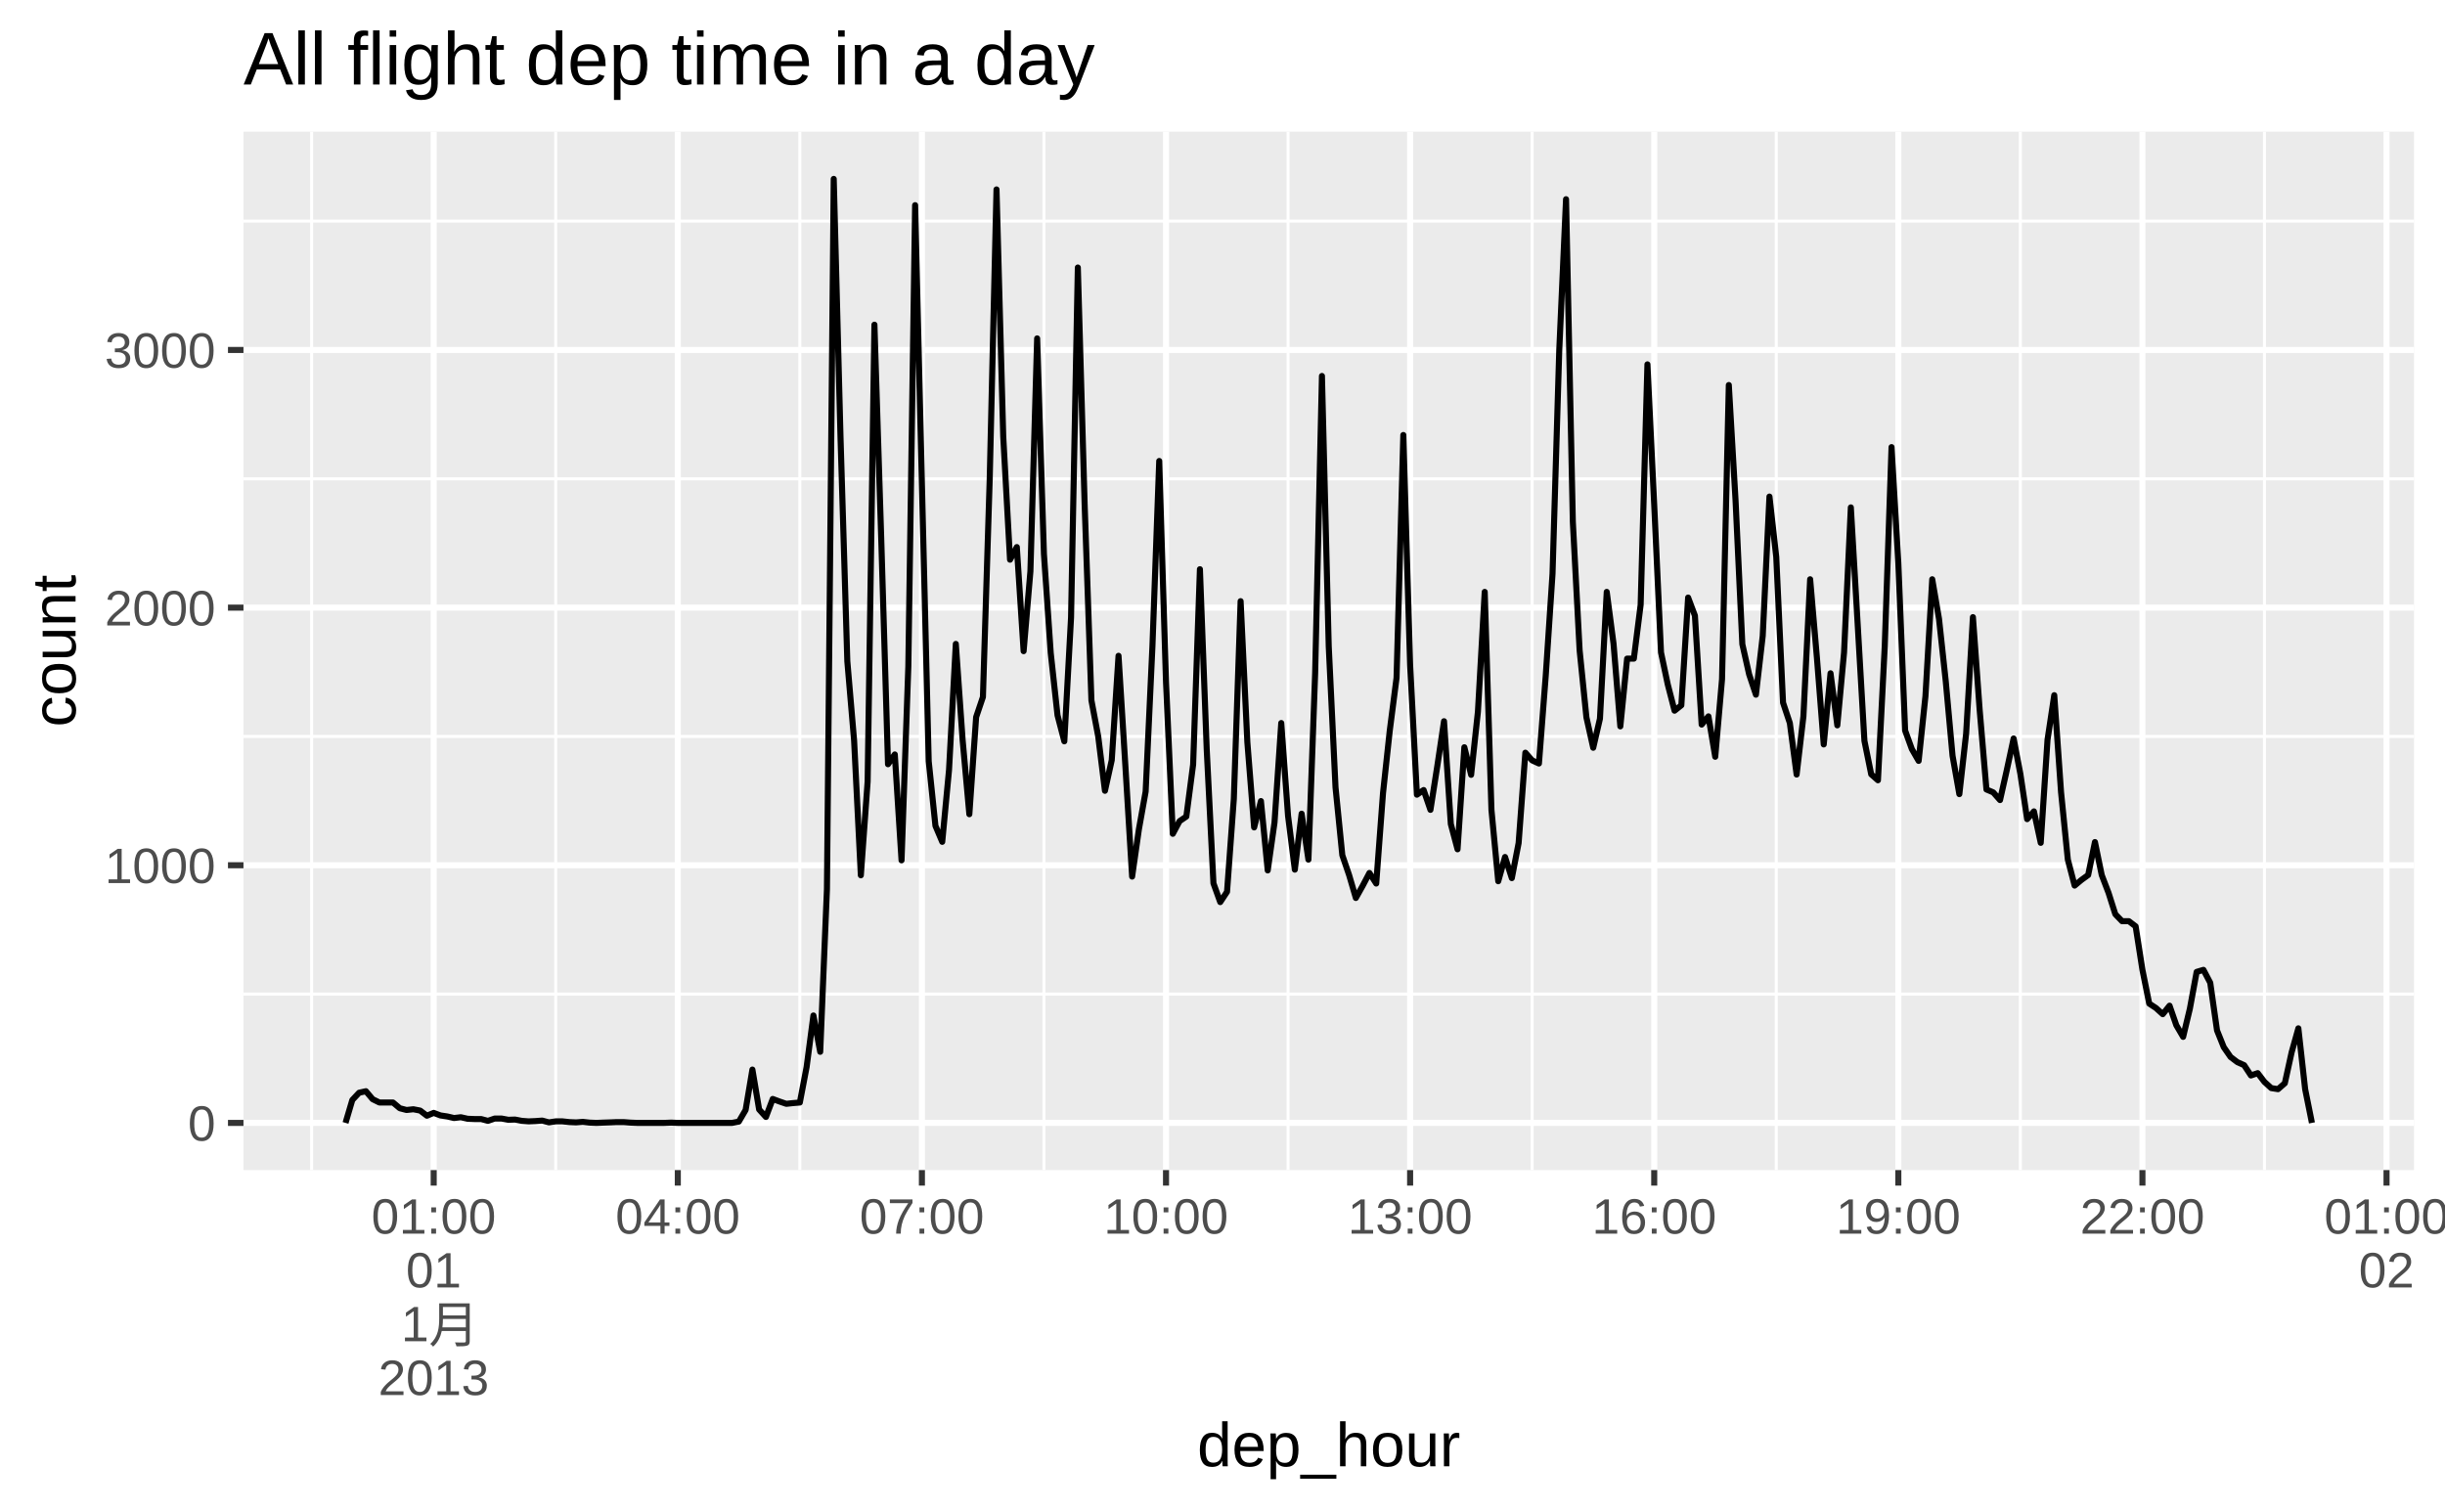
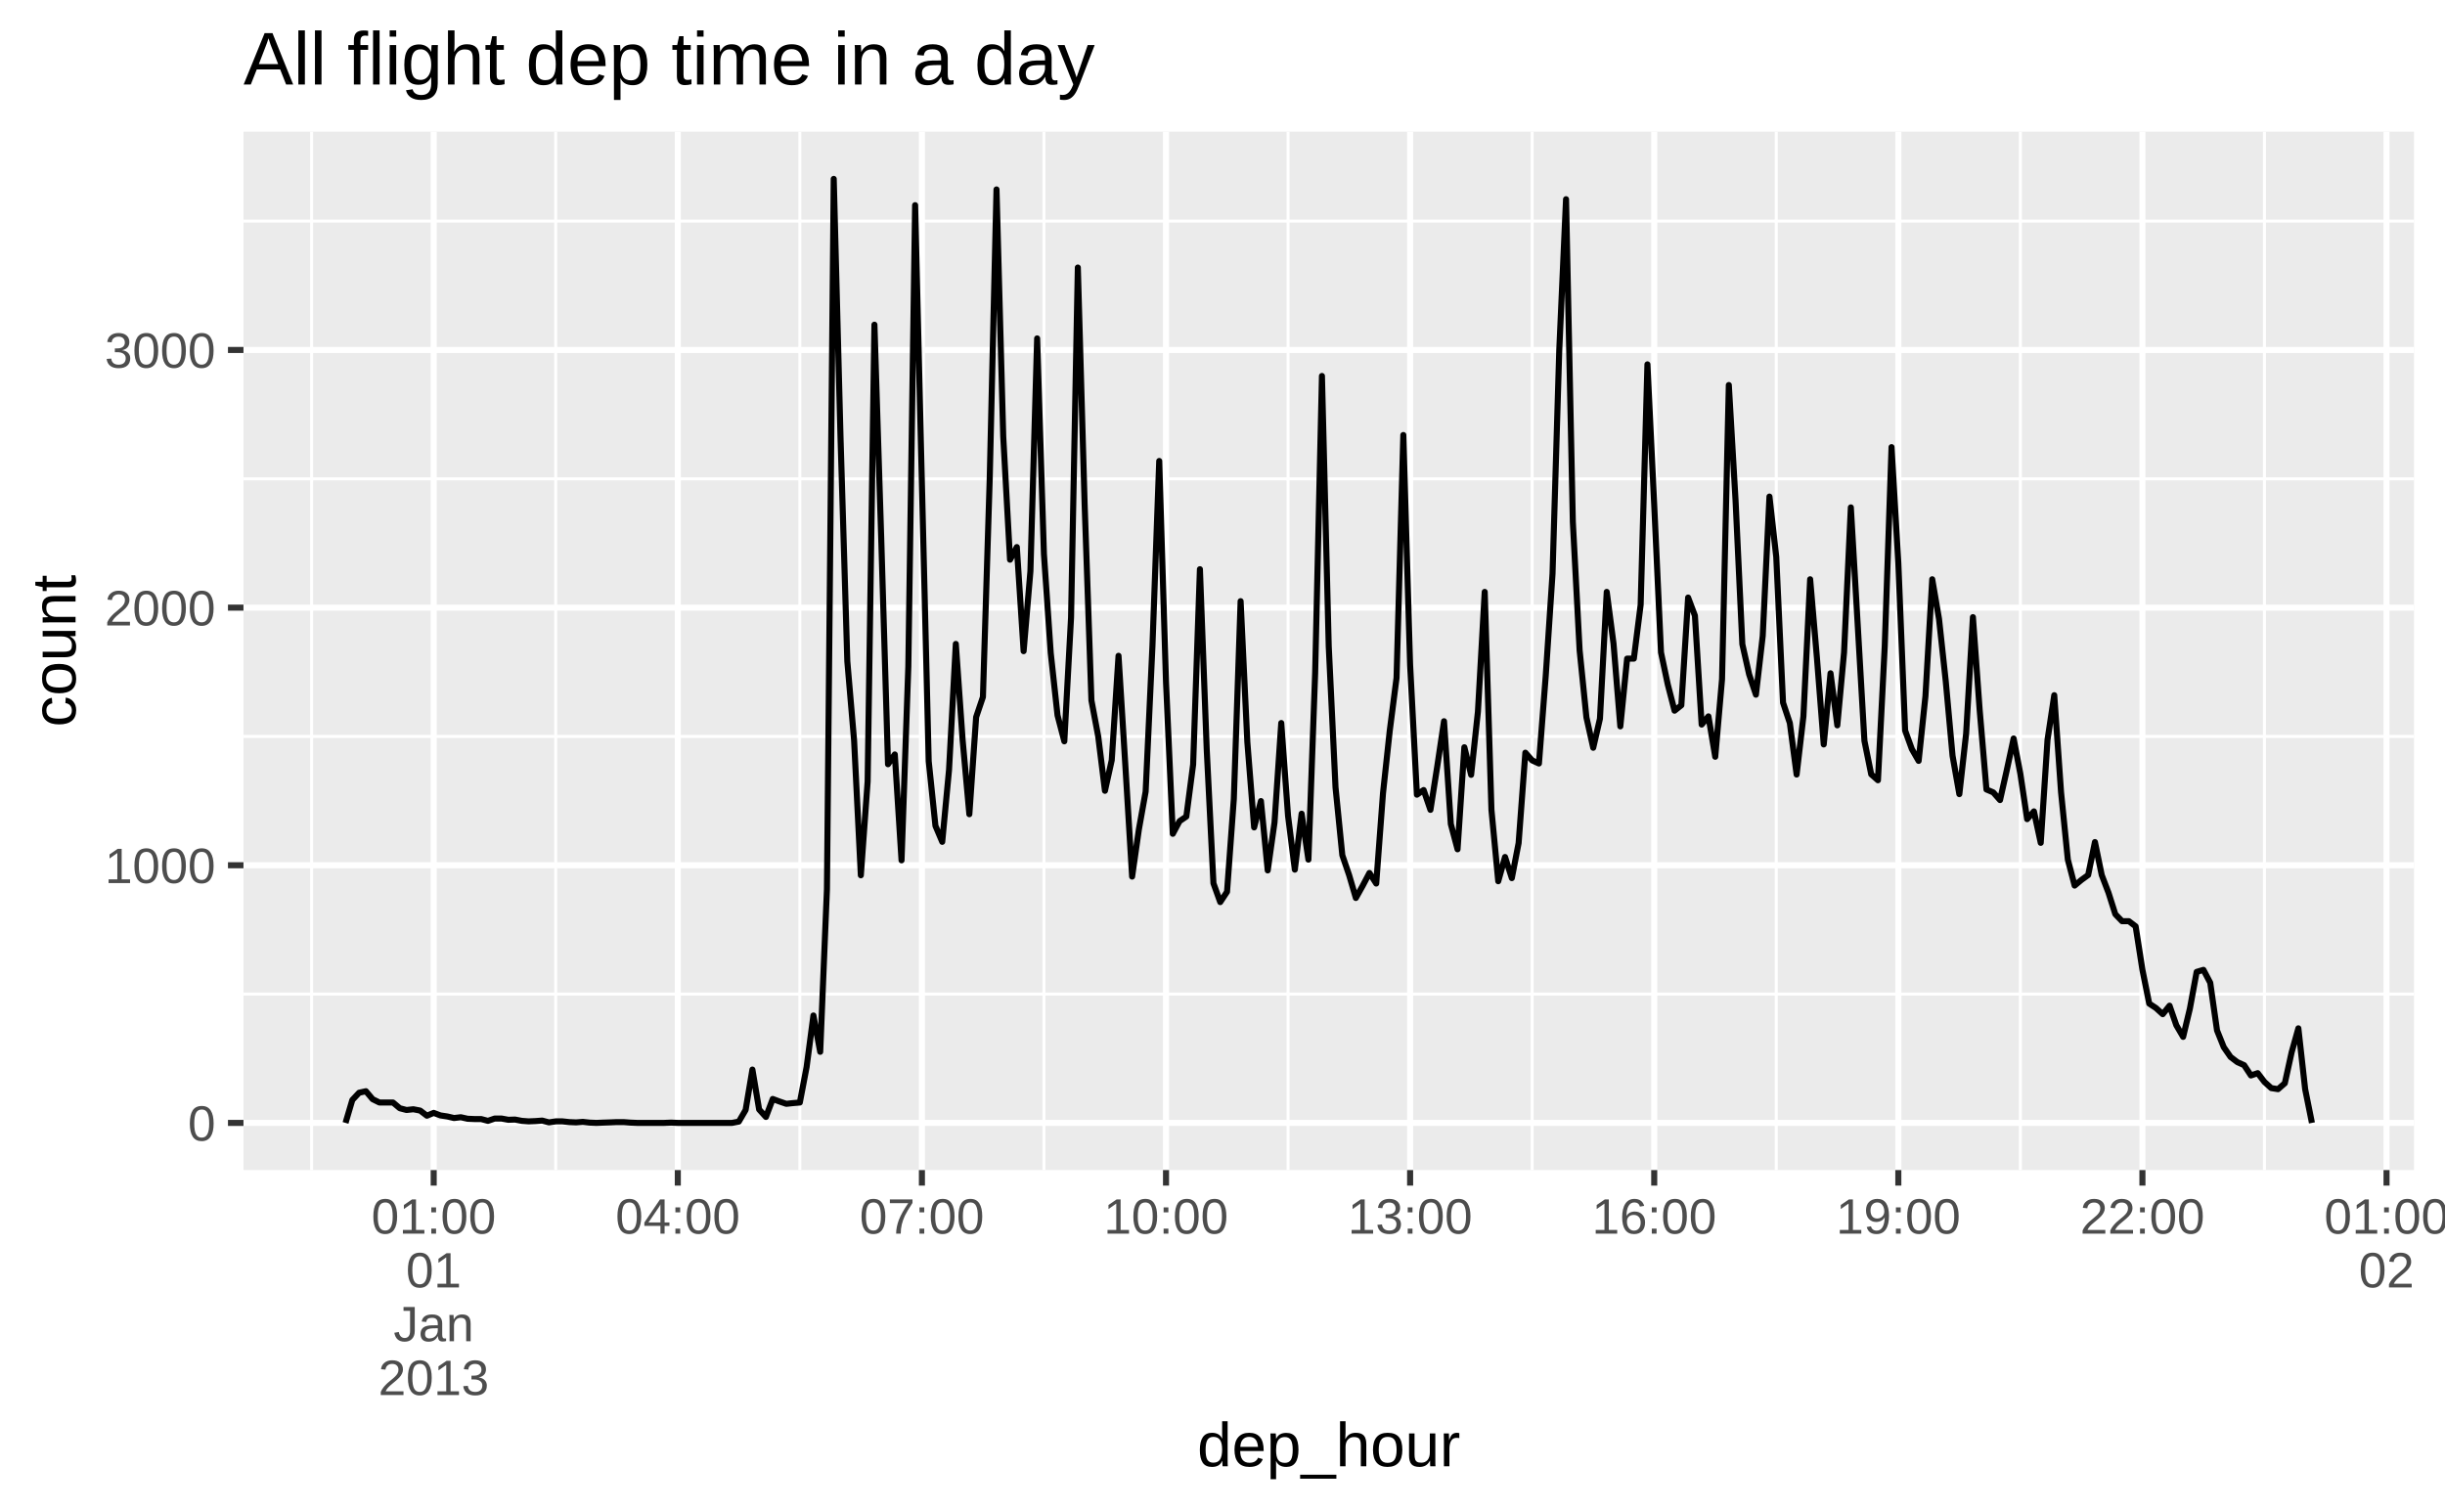
<svg xmlns="http://www.w3.org/2000/svg" viewBox="0 0 432.00 266.98">
  <defs>
    <style type="text/css">
    line, polyline, polygon, path, rect, circle {
      fill: none;
      stroke: #000000;
      stroke-linecap: round;
      stroke-linejoin: round;
      stroke-miterlimit: 10.00;
    }
  </style>
  </defs>
  <rect width="100%" height="100%" style="stroke: none; fill: #FFFFFF;" />
  <rect x="0" y="-0" width="432.00" height="266.98" style="stroke-width: 1.07; stroke: #FFFFFF; fill: #FFFFFF;" />
  <defs>
    <clipPath id="cpNDMuMDJ8NDI2LjUyfDIwNi43NHwyMy4yNw==">
      <rect x="43.02" y="23.27" width="383.50" height="183.47" />
    </clipPath>
  </defs>
  <rect x="43.02" y="23.27" width="383.50" height="183.47" style="stroke-width: 1.07; stroke: none; fill: #EBEBEB;" clip-path="url(#cpNDMuMDJ8NDI2LjUyfDIwNi43NHwyMy4yNw==)" />
  <polyline points="43.02,175.64 426.52,175.64 " style="stroke-width: 0.53; stroke: #FFFFFF; stroke-linecap: butt;" clip-path="url(#cpNDMuMDJ8NDI2LjUyfDIwNi43NHwyMy4yNw==)" />
  <polyline points="43.02,130.12 426.52,130.12 " style="stroke-width: 0.53; stroke: #FFFFFF; stroke-linecap: butt;" clip-path="url(#cpNDMuMDJ8NDI2LjUyfDIwNi43NHwyMy4yNw==)" />
  <polyline points="43.02,84.60 426.52,84.60 " style="stroke-width: 0.53; stroke: #FFFFFF; stroke-linecap: butt;" clip-path="url(#cpNDMuMDJ8NDI2LjUyfDIwNi43NHwyMy4yNw==)" />
  <polyline points="43.02,39.07 426.52,39.07 " style="stroke-width: 0.53; stroke: #FFFFFF; stroke-linecap: butt;" clip-path="url(#cpNDMuMDJ8NDI2LjUyfDIwNi43NHwyMy4yNw==)" />
  <polyline points="55.06,206.74 55.06,23.27 " style="stroke-width: 0.53; stroke: #FFFFFF; stroke-linecap: butt;" clip-path="url(#cpNDMuMDJ8NDI2LjUyfDIwNi43NHwyMy4yNw==)" />
  <polyline points="98.19,206.74 98.19,23.27 " style="stroke-width: 0.53; stroke: #FFFFFF; stroke-linecap: butt;" clip-path="url(#cpNDMuMDJ8NDI2LjUyfDIwNi43NHwyMy4yNw==)" />
  <polyline points="141.32,206.74 141.32,23.27 " style="stroke-width: 0.53; stroke: #FFFFFF; stroke-linecap: butt;" clip-path="url(#cpNDMuMDJ8NDI2LjUyfDIwNi43NHwyMy4yNw==)" />
  <polyline points="184.45,206.74 184.45,23.27 " style="stroke-width: 0.53; stroke: #FFFFFF; stroke-linecap: butt;" clip-path="url(#cpNDMuMDJ8NDI2LjUyfDIwNi43NHwyMy4yNw==)" />
  <polyline points="227.58,206.74 227.58,23.27 " style="stroke-width: 0.53; stroke: #FFFFFF; stroke-linecap: butt;" clip-path="url(#cpNDMuMDJ8NDI2LjUyfDIwNi43NHwyMy4yNw==)" />
  <polyline points="270.71,206.74 270.71,23.27 " style="stroke-width: 0.53; stroke: #FFFFFF; stroke-linecap: butt;" clip-path="url(#cpNDMuMDJ8NDI2LjUyfDIwNi43NHwyMy4yNw==)" />
  <polyline points="313.84,206.74 313.84,23.27 " style="stroke-width: 0.53; stroke: #FFFFFF; stroke-linecap: butt;" clip-path="url(#cpNDMuMDJ8NDI2LjUyfDIwNi43NHwyMy4yNw==)" />
  <polyline points="356.97,206.74 356.97,23.27 " style="stroke-width: 0.53; stroke: #FFFFFF; stroke-linecap: butt;" clip-path="url(#cpNDMuMDJ8NDI2LjUyfDIwNi43NHwyMy4yNw==)" />
  <polyline points="400.10,206.74 400.10,23.27 " style="stroke-width: 0.53; stroke: #FFFFFF; stroke-linecap: butt;" clip-path="url(#cpNDMuMDJ8NDI2LjUyfDIwNi43NHwyMy4yNw==)" />
  <polyline points="43.02,198.40 426.52,198.40 " style="stroke-width: 1.07; stroke: #FFFFFF; stroke-linecap: butt;" clip-path="url(#cpNDMuMDJ8NDI2LjUyfDIwNi43NHwyMy4yNw==)" />
  <polyline points="43.02,152.88 426.52,152.88 " style="stroke-width: 1.07; stroke: #FFFFFF; stroke-linecap: butt;" clip-path="url(#cpNDMuMDJ8NDI2LjUyfDIwNi43NHwyMy4yNw==)" />
  <polyline points="43.02,107.36 426.52,107.36 " style="stroke-width: 1.07; stroke: #FFFFFF; stroke-linecap: butt;" clip-path="url(#cpNDMuMDJ8NDI2LjUyfDIwNi43NHwyMy4yNw==)" />
  <polyline points="43.02,61.83 426.52,61.83 " style="stroke-width: 1.07; stroke: #FFFFFF; stroke-linecap: butt;" clip-path="url(#cpNDMuMDJ8NDI2LjUyfDIwNi43NHwyMy4yNw==)" />
  <polyline points="76.63,206.74 76.63,23.27 " style="stroke-width: 1.07; stroke: #FFFFFF; stroke-linecap: butt;" clip-path="url(#cpNDMuMDJ8NDI2LjUyfDIwNi43NHwyMy4yNw==)" />
  <polyline points="119.76,206.74 119.76,23.27 " style="stroke-width: 1.07; stroke: #FFFFFF; stroke-linecap: butt;" clip-path="url(#cpNDMuMDJ8NDI2LjUyfDIwNi43NHwyMy4yNw==)" />
  <polyline points="162.89,206.74 162.89,23.27 " style="stroke-width: 1.07; stroke: #FFFFFF; stroke-linecap: butt;" clip-path="url(#cpNDMuMDJ8NDI2LjUyfDIwNi43NHwyMy4yNw==)" />
  <polyline points="206.02,206.74 206.02,23.27 " style="stroke-width: 1.07; stroke: #FFFFFF; stroke-linecap: butt;" clip-path="url(#cpNDMuMDJ8NDI2LjUyfDIwNi43NHwyMy4yNw==)" />
  <polyline points="249.15,206.74 249.15,23.27 " style="stroke-width: 1.07; stroke: #FFFFFF; stroke-linecap: butt;" clip-path="url(#cpNDMuMDJ8NDI2LjUyfDIwNi43NHwyMy4yNw==)" />
  <polyline points="292.28,206.74 292.28,23.27 " style="stroke-width: 1.07; stroke: #FFFFFF; stroke-linecap: butt;" clip-path="url(#cpNDMuMDJ8NDI2LjUyfDIwNi43NHwyMy4yNw==)" />
  <polyline points="335.41,206.74 335.41,23.27 " style="stroke-width: 1.07; stroke: #FFFFFF; stroke-linecap: butt;" clip-path="url(#cpNDMuMDJ8NDI2LjUyfDIwNi43NHwyMy4yNw==)" />
  <polyline points="378.54,206.74 378.54,23.27 " style="stroke-width: 1.07; stroke: #FFFFFF; stroke-linecap: butt;" clip-path="url(#cpNDMuMDJ8NDI2LjUyfDIwNi43NHwyMy4yNw==)" />
  <polyline points="421.67,206.74 421.67,23.27 " style="stroke-width: 1.07; stroke: #FFFFFF; stroke-linecap: butt;" clip-path="url(#cpNDMuMDJ8NDI2LjUyfDIwNi43NHwyMy4yNw==)" />
  <polyline points="61.05,198.40 62.25,194.35 63.45,193.07 64.65,192.80 65.84,194.21 67.04,194.80 68.24,194.80 69.44,194.80 70.64,195.81 71.83,196.12 73.03,195.99 74.23,196.22 75.43,197.13 76.63,196.63 77.82,197.08 79.02,197.26 80.22,197.54 81.42,197.40 82.62,197.67 83.82,197.72 85.01,197.72 86.21,198.04 87.41,197.63 88.61,197.63 89.81,197.85 91.00,197.81 92.20,198.04 93.40,198.13 94.60,198.08 95.80,197.99 96.99,198.31 98.19,198.13 99.39,198.13 100.59,198.26 101.79,198.31 102.98,198.22 104.18,198.35 105.38,198.40 106.58,198.35 107.78,198.31 108.97,198.26 110.17,198.26 111.37,198.35 112.57,198.40 113.77,198.40 114.96,198.40 116.16,198.40 117.36,198.40 118.56,198.35 119.76,198.40 120.96,198.40 122.15,198.40 123.35,198.40 124.55,198.40 125.75,198.40 126.95,198.40 128.14,198.40 129.34,198.40 130.54,198.17 131.74,196.12 132.94,188.98 134.13,196.03 135.33,197.35 136.53,194.17 137.73,194.62 138.93,195.03 140.12,194.90 141.32,194.80 142.52,188.52 143.72,179.42 144.92,185.84 146.11,157.11 147.31,31.61 148.51,77.31 149.71,116.82 150.91,130.85 152.10,154.65 153.30,138.08 154.50,57.37 155.70,95.07 156.90,135.03 158.10,133.30 159.29,152.01 160.49,117.74 161.69,36.25 162.89,85.51 164.09,134.49 165.28,145.91 166.48,148.74 167.68,136.04 168.88,113.77 170.08,130.71 171.27,143.86 172.47,126.70 173.67,123.15 174.87,84.60 176.07,33.47 177.26,77.13 178.46,98.89 179.66,96.66 180.86,115.05 182.06,100.94 183.25,59.79 184.45,97.89 185.65,115.37 186.85,126.38 188.05,130.98 189.24,109.13 190.44,47.27 191.64,89.06 192.84,123.74 194.04,130.12 195.23,139.72 196.43,134.31 197.63,115.87 198.83,135.17 200.03,154.88 201.23,146.51 202.42,139.86 203.62,114.18 204.82,81.45 206.02,120.56 207.22,147.32 208.41,145.09 209.61,144.27 210.81,135.08 212.01,100.57 213.21,132.35 214.40,156.06 215.60,159.39 216.80,157.57 218.00,141.18 219.20,106.22 220.39,131.12 221.59,146.19 222.79,141.54 223.99,153.79 225.19,145.32 226.38,127.75 227.58,144.14 228.78,153.65 229.98,143.77 231.18,151.88 232.37,118.92 233.57,66.43 234.77,114.18 235.97,139.13 237.17,151.10 238.37,154.61 239.56,158.66 240.76,156.52 241.96,154.24 243.16,156.11 244.36,140.13 245.55,129.12 246.75,119.78 247.95,76.86 249.15,117.51 250.35,140.41 251.54,139.59 252.74,143.09 253.94,135.44 255.14,127.43 256.34,145.59 257.53,150.06 258.73,132.03 259.93,136.90 261.13,125.75 262.33,104.58 263.52,143.09 264.72,155.70 265.92,151.42 267.12,155.15 268.32,148.96 269.51,132.99 270.71,134.35 271.91,134.90 273.11,119.42 274.31,101.39 275.50,61.88 276.70,35.20 277.90,92.20 279.10,114.91 280.30,126.75 281.50,132.12 282.69,126.98 283.89,104.58 285.09,113.73 286.29,128.34 287.49,116.37 288.68,116.37 289.88,106.86 291.08,64.38 292.28,89.24 293.48,115.28 294.67,120.92 295.87,125.57 297.07,124.61 298.27,105.58 299.47,108.77 300.66,128.02 301.86,126.57 303.06,133.71 304.26,120.01 305.46,68.03 306.65,88.42 307.85,113.82 309.05,119.15 310.25,122.74 311.45,112.36 312.64,87.74 313.84,98.39 315.04,124.15 316.24,127.75 317.44,136.85 318.64,126.57 319.83,102.35 321.03,116.28 322.23,131.53 323.43,118.96 324.63,128.16 325.82,115.28 327.02,89.65 328.22,110.18 329.42,130.89 330.62,136.81 331.81,137.86 333.01,114.18 334.21,79.00 335.41,99.48 336.61,129.07 337.80,132.35 339.00,134.44 340.20,123.02 341.40,102.35 342.60,109.36 343.79,120.38 344.99,133.53 346.19,140.31 347.39,129.62 348.59,109.04 349.78,125.43 350.98,139.49 352.18,140.00 353.38,141.36 354.58,136.04 355.78,130.48 356.97,136.72 358.17,144.73 359.37,143.36 360.57,148.92 361.77,130.71 362.96,122.83 364.16,139.95 365.36,151.88 366.56,156.47 367.76,155.47 368.95,154.61 370.15,148.78 371.35,154.61 372.55,157.75 373.75,161.53 374.94,162.76 376.14,162.76 377.34,163.67 378.54,171.36 379.74,177.32 380.93,178.10 382.13,179.19 383.33,177.69 384.53,181.15 385.73,183.20 386.92,178.23 388.12,171.72 389.32,171.36 390.52,173.64 391.72,182.06 392.91,185.02 394.11,186.75 395.31,187.66 396.51,188.20 397.71,190.02 398.91,189.61 400.10,191.16 401.30,192.25 402.50,192.44 403.70,191.39 404.90,185.93 406.09,181.69 407.29,192.44 408.49,198.40 " style="stroke-width: 1.07; stroke-linecap: butt;" clip-path="url(#cpNDMuMDJ8NDI2LjUyfDIwNi43NHwyMy4yNw==)" />
  <defs>
    <clipPath id="cpMC4wMHw0MzIuMDB8MjY2Ljk4fDAuMDA=">
      <rect x="0.00" y="0.00" width="432.00" height="266.98" />
    </clipPath>
  </defs>
  <g clip-path="url(#cpMC4wMHw0MzIuMDB8MjY2Ljk4fDAuMDA=)">
    <text x="33.20" y="201.55" style="font-size: 8.80px; fill: #4D4D4D; font-family: Arial;" textLength="4.89px" lengthAdjust="spacingAndGlyphs">0</text>
  </g>
  <g clip-path="url(#cpMC4wMHw0MzIuMDB8MjY2Ljk4fDAuMDA=)">
    <text x="18.51" y="156.03" style="font-size: 8.80px; fill: #4D4D4D; font-family: Arial;" textLength="19.58px" lengthAdjust="spacingAndGlyphs">1000</text>
  </g>
  <g clip-path="url(#cpMC4wMHw0MzIuMDB8MjY2Ljk4fDAuMDA=)">
    <text x="18.51" y="110.51" style="font-size: 8.80px; fill: #4D4D4D; font-family: Arial;" textLength="19.58px" lengthAdjust="spacingAndGlyphs">2000</text>
  </g>
  <g clip-path="url(#cpMC4wMHw0MzIuMDB8MjY2Ljk4fDAuMDA=)">
    <text x="18.51" y="64.98" style="font-size: 8.80px; fill: #4D4D4D; font-family: Arial;" textLength="19.58px" lengthAdjust="spacingAndGlyphs">3000</text>
  </g>
  <polyline points="40.28,198.40 43.02,198.40 " style="stroke-width: 1.07; stroke: #333333; stroke-linecap: butt;" clip-path="url(#cpMC4wMHw0MzIuMDB8MjY2Ljk4fDAuMDA=)" />
  <polyline points="40.28,152.88 43.02,152.88 " style="stroke-width: 1.07; stroke: #333333; stroke-linecap: butt;" clip-path="url(#cpMC4wMHw0MzIuMDB8MjY2Ljk4fDAuMDA=)" />
  <polyline points="40.28,107.36 43.02,107.36 " style="stroke-width: 1.07; stroke: #333333; stroke-linecap: butt;" clip-path="url(#cpMC4wMHw0MzIuMDB8MjY2Ljk4fDAuMDA=)" />
  <polyline points="40.28,61.83 43.02,61.83 " style="stroke-width: 1.07; stroke: #333333; stroke-linecap: butt;" clip-path="url(#cpMC4wMHw0MzIuMDB8MjY2Ljk4fDAuMDA=)" />
  <polyline points="76.63,209.48 76.63,206.74 " style="stroke-width: 1.07; stroke: #333333; stroke-linecap: butt;" clip-path="url(#cpMC4wMHw0MzIuMDB8MjY2Ljk4fDAuMDA=)" />
  <polyline points="119.76,209.48 119.76,206.74 " style="stroke-width: 1.07; stroke: #333333; stroke-linecap: butt;" clip-path="url(#cpMC4wMHw0MzIuMDB8MjY2Ljk4fDAuMDA=)" />
  <polyline points="162.89,209.48 162.89,206.74 " style="stroke-width: 1.07; stroke: #333333; stroke-linecap: butt;" clip-path="url(#cpMC4wMHw0MzIuMDB8MjY2Ljk4fDAuMDA=)" />
  <polyline points="206.02,209.48 206.02,206.74 " style="stroke-width: 1.07; stroke: #333333; stroke-linecap: butt;" clip-path="url(#cpMC4wMHw0MzIuMDB8MjY2Ljk4fDAuMDA=)" />
  <polyline points="249.15,209.48 249.15,206.74 " style="stroke-width: 1.07; stroke: #333333; stroke-linecap: butt;" clip-path="url(#cpMC4wMHw0MzIuMDB8MjY2Ljk4fDAuMDA=)" />
  <polyline points="292.28,209.48 292.28,206.74 " style="stroke-width: 1.07; stroke: #333333; stroke-linecap: butt;" clip-path="url(#cpMC4wMHw0MzIuMDB8MjY2Ljk4fDAuMDA=)" />
  <polyline points="335.41,209.48 335.41,206.74 " style="stroke-width: 1.07; stroke: #333333; stroke-linecap: butt;" clip-path="url(#cpMC4wMHw0MzIuMDB8MjY2Ljk4fDAuMDA=)" />
  <polyline points="378.54,209.48 378.54,206.74 " style="stroke-width: 1.07; stroke: #333333; stroke-linecap: butt;" clip-path="url(#cpMC4wMHw0MzIuMDB8MjY2Ljk4fDAuMDA=)" />
  <polyline points="421.67,209.48 421.67,206.74 " style="stroke-width: 1.07; stroke: #333333; stroke-linecap: butt;" clip-path="url(#cpMC4wMHw0MzIuMDB8MjY2Ljk4fDAuMDA=)" />
  <g clip-path="url(#cpMC4wMHw0MzIuMDB8MjY2Ljk4fDAuMDA=)">
    <text x="65.62" y="217.97" style="font-size: 8.80px; fill: #4D4D4D; font-family: Arial;" textLength="22.02px" lengthAdjust="spacingAndGlyphs">01:00</text>
  </g>
  <g clip-path="url(#cpMC4wMHw0MzIuMDB8MjY2Ljk4fDAuMDA=)">
    <text x="71.73" y="227.47" style="font-size: 8.80px; fill: #4D4D4D; font-family: Arial;" textLength="9.79px" lengthAdjust="spacingAndGlyphs">01</text>
  </g>
  <g clip-path="url(#cpMC4wMHw0MzIuMDB8MjY2Ljk4fDAuMDA=)">
-     <text x="70.88" y="236.98" style="font-size: 8.80px; fill: #4D4D4D; font-family: Arial;" textLength="11.49px" lengthAdjust="spacingAndGlyphs">1月</text>
+     <text x="69.53" y="236.98" style="font-size: 8.80px; fill: #4D4D4D; font-family: Arial;" textLength="14.19px" lengthAdjust="spacingAndGlyphs">Jan</text>
  </g>
  <g clip-path="url(#cpMC4wMHw0MzIuMDB8MjY2Ljk4fDAuMDA=)">
    <text x="66.84" y="246.48" style="font-size: 8.80px; fill: #4D4D4D; font-family: Arial;" textLength="19.58px" lengthAdjust="spacingAndGlyphs">2013</text>
  </g>
  <g clip-path="url(#cpMC4wMHw0MzIuMDB8MjY2Ljk4fDAuMDA=)">
    <text x="108.75" y="217.97" style="font-size: 8.80px; fill: #4D4D4D; font-family: Arial;" textLength="22.02px" lengthAdjust="spacingAndGlyphs">04:00</text>
  </g>
  <g clip-path="url(#cpMC4wMHw0MzIuMDB8MjY2Ljk4fDAuMDA=)">
    <text x="151.88" y="217.97" style="font-size: 8.80px; fill: #4D4D4D; font-family: Arial;" textLength="22.02px" lengthAdjust="spacingAndGlyphs">07:00</text>
  </g>
  <g clip-path="url(#cpMC4wMHw0MzIuMDB8MjY2Ljk4fDAuMDA=)">
    <text x="195.01" y="217.97" style="font-size: 8.80px; fill: #4D4D4D; font-family: Arial;" textLength="22.02px" lengthAdjust="spacingAndGlyphs">10:00</text>
  </g>
  <g clip-path="url(#cpMC4wMHw0MzIuMDB8MjY2Ljk4fDAuMDA=)">
    <text x="238.14" y="217.97" style="font-size: 8.80px; fill: #4D4D4D; font-family: Arial;" textLength="22.02px" lengthAdjust="spacingAndGlyphs">13:00</text>
  </g>
  <g clip-path="url(#cpMC4wMHw0MzIuMDB8MjY2Ljk4fDAuMDA=)">
    <text x="281.27" y="217.97" style="font-size: 8.80px; fill: #4D4D4D; font-family: Arial;" textLength="22.02px" lengthAdjust="spacingAndGlyphs">16:00</text>
  </g>
  <g clip-path="url(#cpMC4wMHw0MzIuMDB8MjY2Ljk4fDAuMDA=)">
    <text x="324.40" y="217.97" style="font-size: 8.80px; fill: #4D4D4D; font-family: Arial;" textLength="22.02px" lengthAdjust="spacingAndGlyphs">19:00</text>
  </g>
  <g clip-path="url(#cpMC4wMHw0MzIuMDB8MjY2Ljk4fDAuMDA=)">
    <text x="367.53" y="217.97" style="font-size: 8.80px; fill: #4D4D4D; font-family: Arial;" textLength="22.02px" lengthAdjust="spacingAndGlyphs">22:00</text>
  </g>
  <g clip-path="url(#cpMC4wMHw0MzIuMDB8MjY2Ljk4fDAuMDA=)">
    <text x="410.66" y="217.97" style="font-size: 8.80px; fill: #4D4D4D; font-family: Arial;" textLength="22.02px" lengthAdjust="spacingAndGlyphs">01:00</text>
  </g>
  <g clip-path="url(#cpMC4wMHw0MzIuMDB8MjY2Ljk4fDAuMDA=)">
    <text x="416.77" y="227.47" style="font-size: 8.80px; fill: #4D4D4D; font-family: Arial;" textLength="9.79px" lengthAdjust="spacingAndGlyphs">02</text>
  </g>
  <g clip-path="url(#cpMC4wMHw0MzIuMDB8MjY2Ljk4fDAuMDA=)">
    <text x="211.53" y="259.08" style="font-size: 11.00px; font-family: Arial;" textLength="46.49px" lengthAdjust="spacingAndGlyphs">dep_hour</text>
  </g>
  <g clip-path="url(#cpMC4wMHw0MzIuMDB8MjY2Ljk4fDAuMDA=)">
    <text transform="translate(13.35,128.46) rotate(-90)" style="font-size: 11.00px; font-family: Arial;" textLength="26.91px" lengthAdjust="spacingAndGlyphs">count</text>
  </g>
  <g clip-path="url(#cpMC4wMHw0MzIuMDB8MjY2Ljk4fDAuMDA=)">
    <text x="43.02" y="14.93" style="font-size: 13.20px; font-family: Arial;" textLength="150.41px" lengthAdjust="spacingAndGlyphs">All flight dep time in a day</text>
  </g>
</svg>
